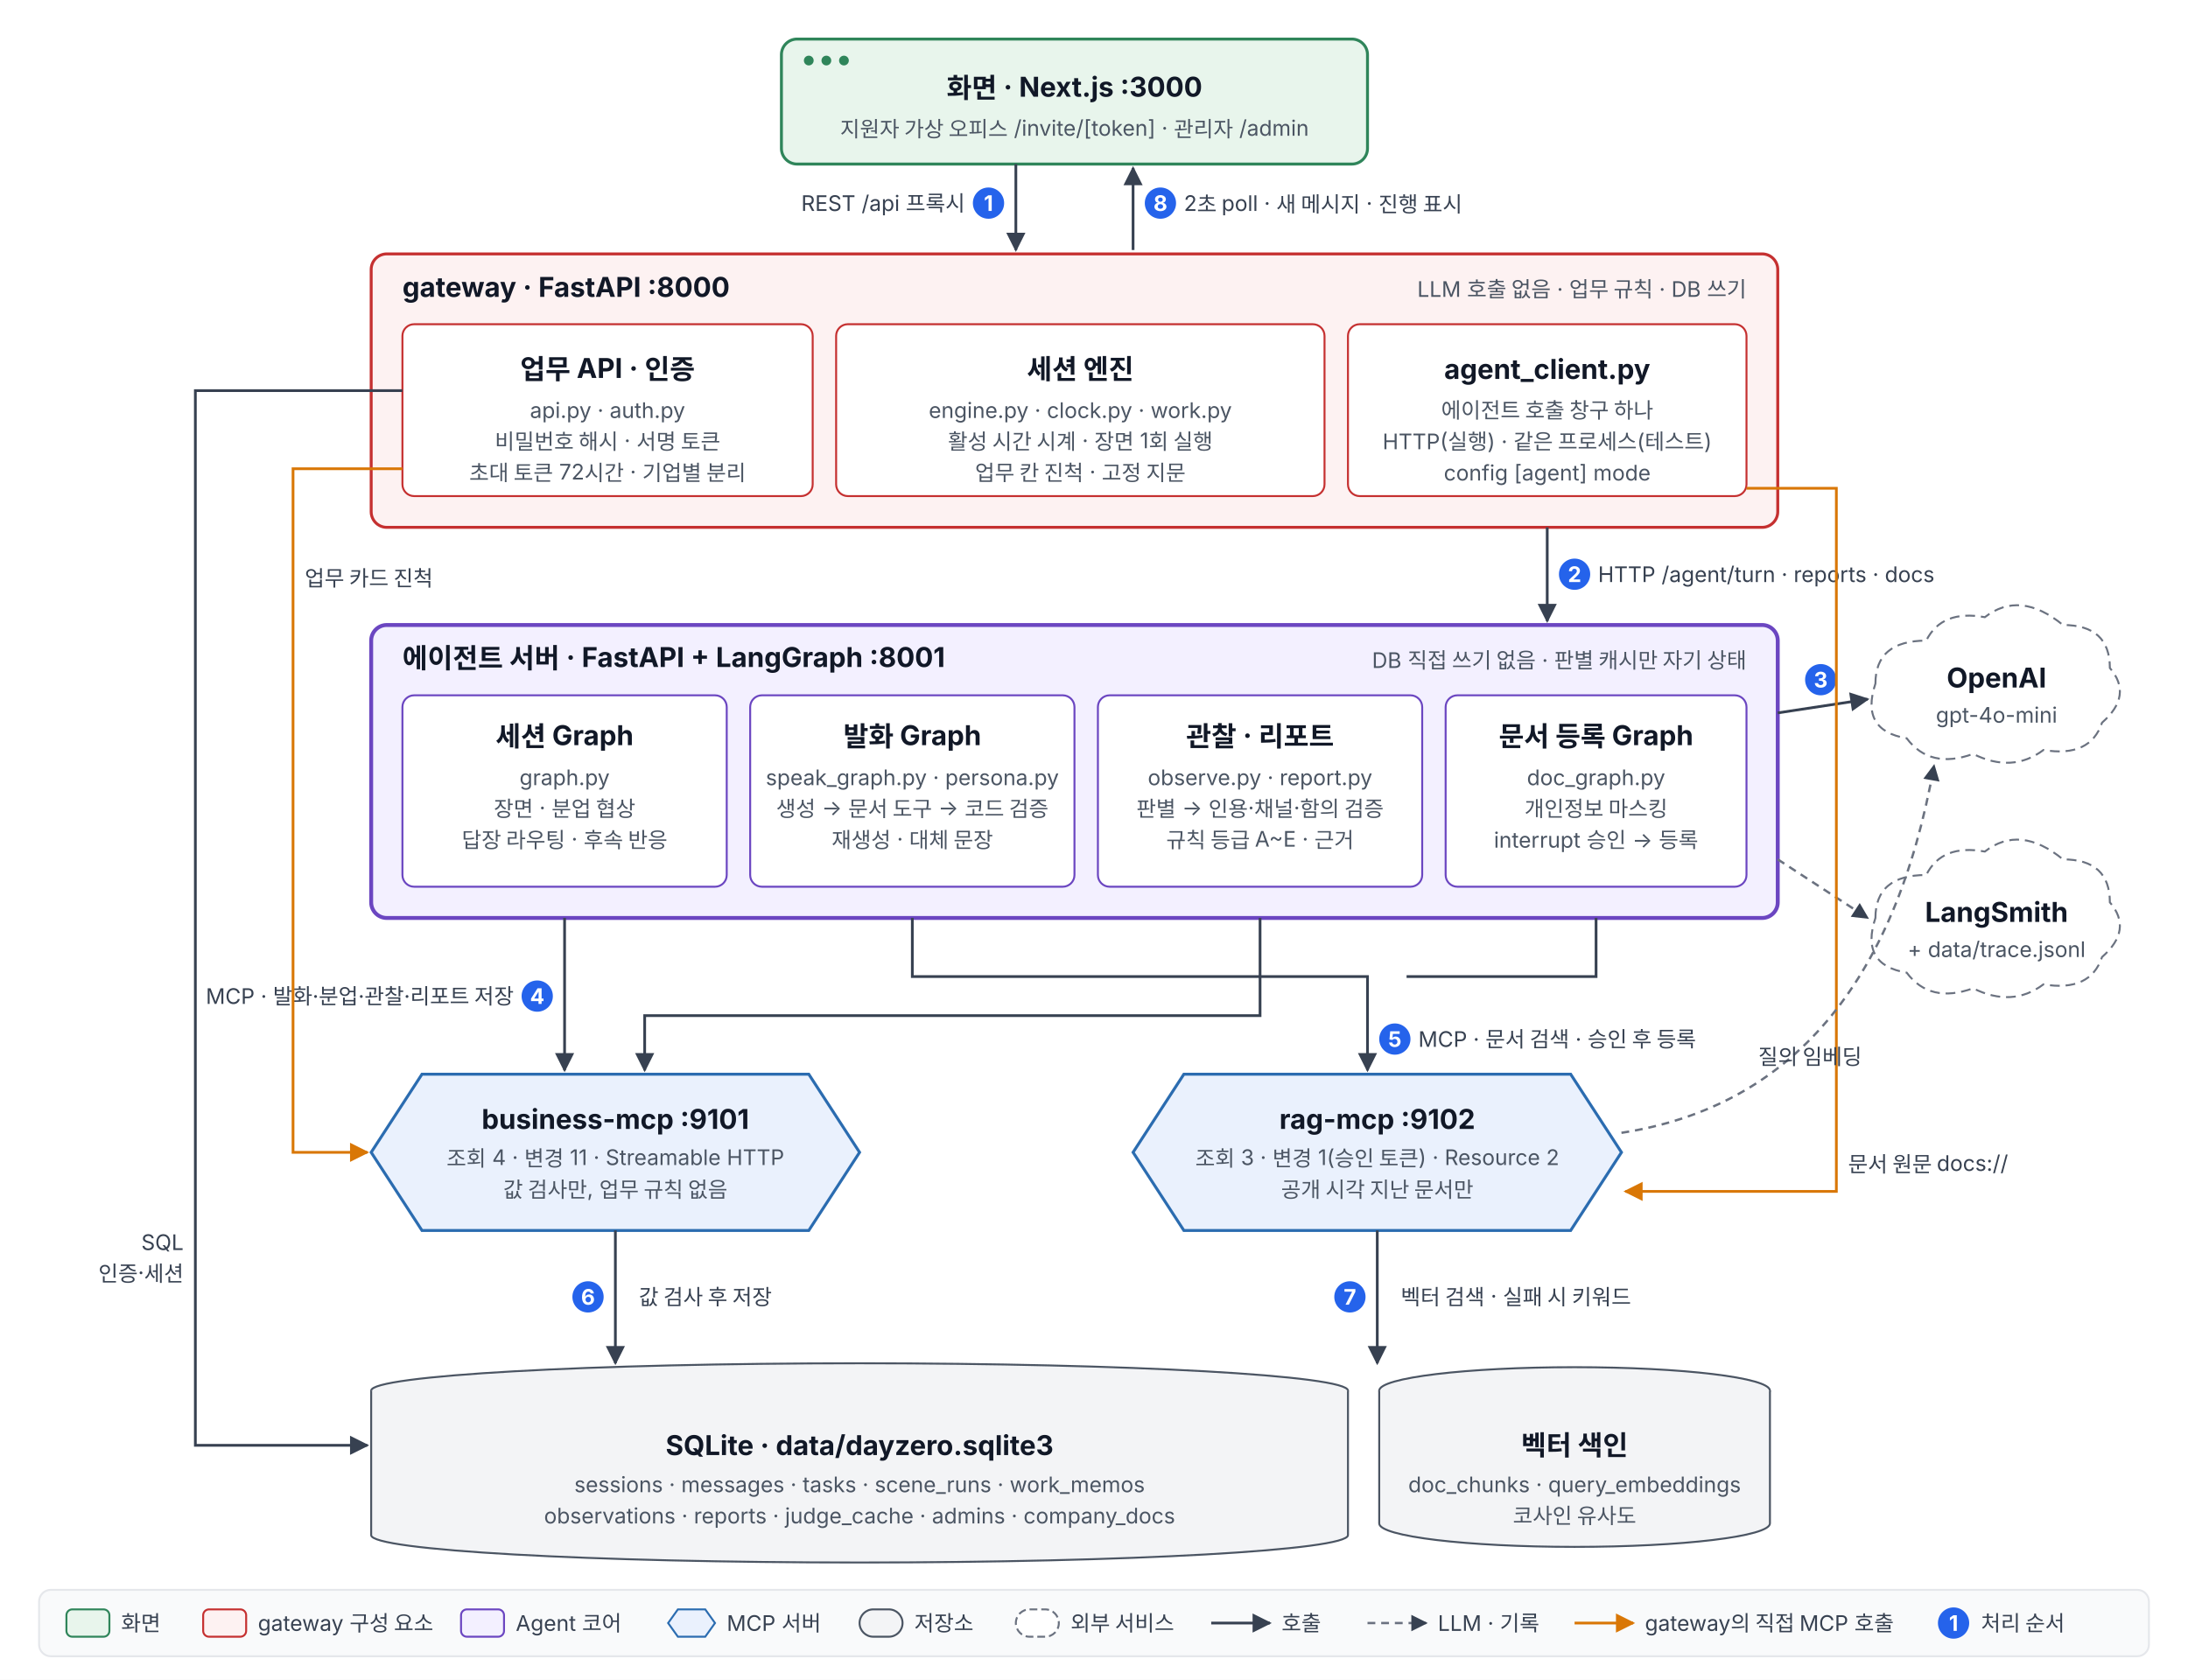
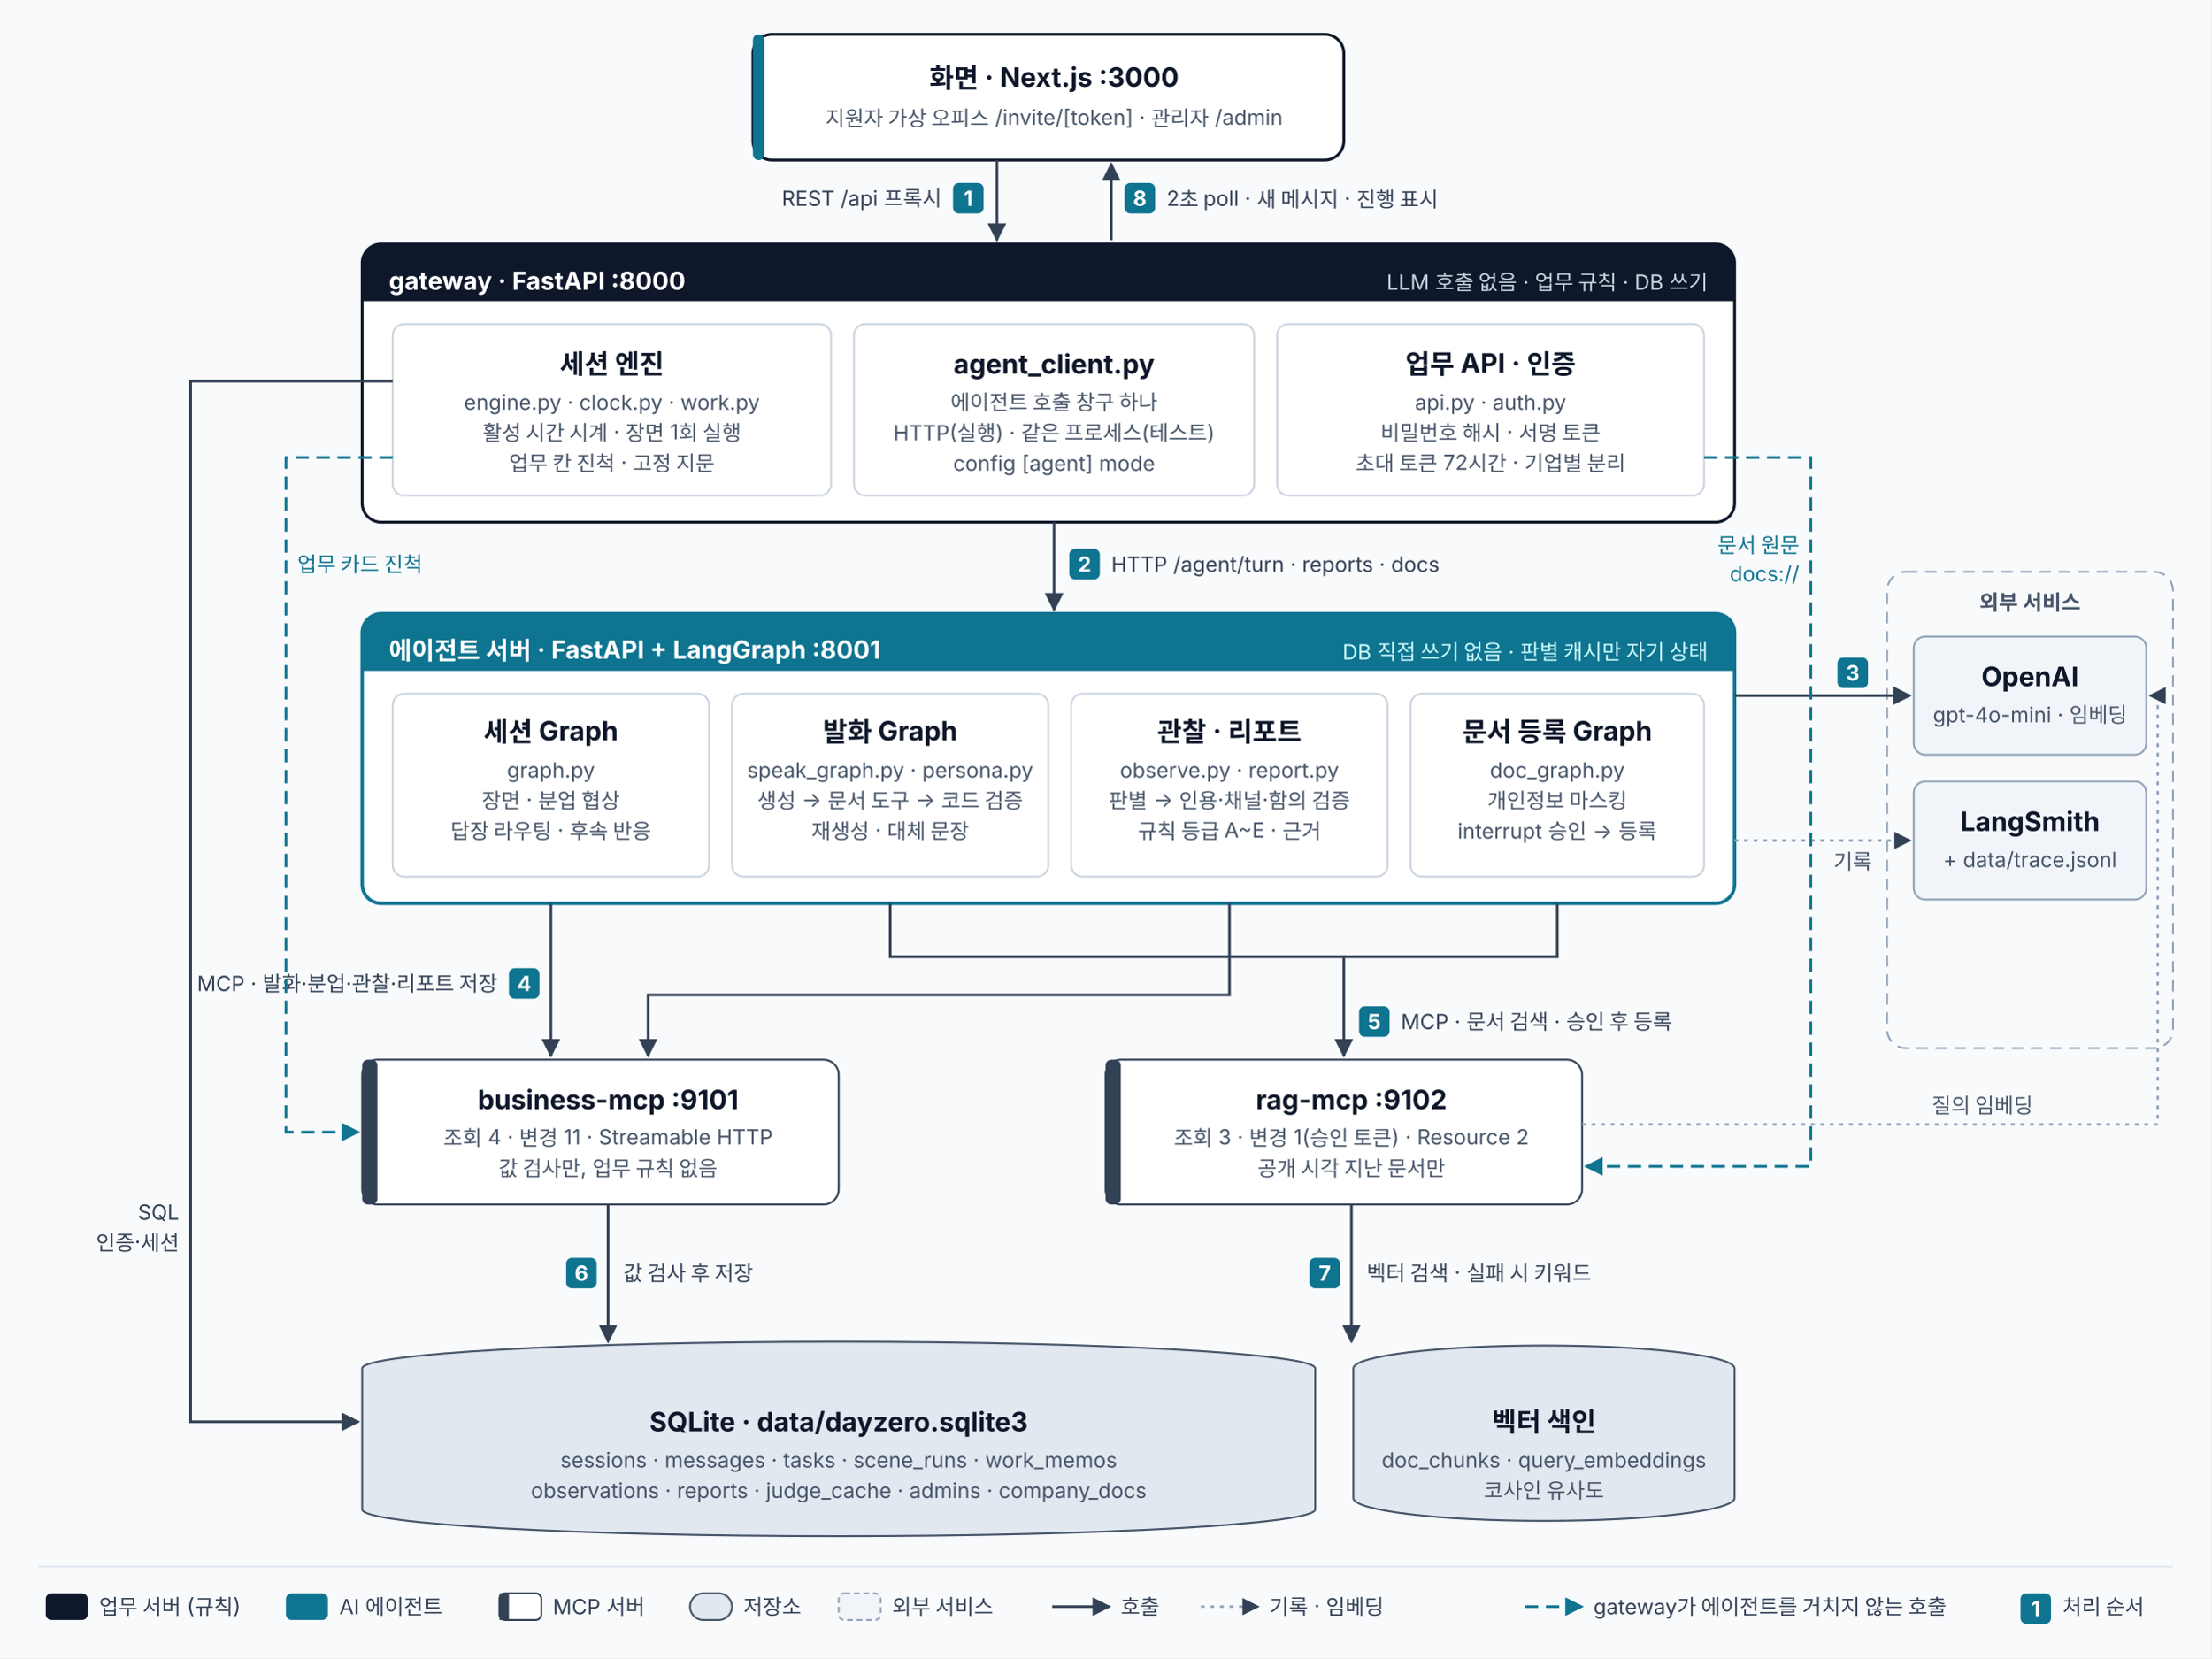
- <svg xmlns="http://www.w3.org/2000/svg" viewBox="0 0 1120 860" width="1120" height="860" font-family="-apple-system, BlinkMacSystemFont, 'Apple SD Gothic Neo', 'Malgun Gothic', sans-serif">
+ <svg xmlns="http://www.w3.org/2000/svg" viewBox="0 0 1160 870" width="1160" height="870" font-family="-apple-system, BlinkMacSystemFont, 'Apple SD Gothic Neo', 'Malgun Gothic', sans-serif">
  <defs>
    <marker id="a" viewBox="0 0 10 10" refX="9" refY="5" markerWidth="7" markerHeight="7" orient="auto-start-reverse">
-       <path d="M0,0 L10,5 L0,10 z" fill="#374151" />
+       <path d="M0,0 L10,5 L0,10 z" fill="#334155" />
    </marker>
-     <marker id="o" viewBox="0 0 10 10" refX="9" refY="5" markerWidth="7" markerHeight="7" orient="auto-start-reverse">
-       <path d="M0,0 L10,5 L0,10 z" fill="#d97706" />
+     <marker id="b" viewBox="0 0 10 10" refX="9" refY="5" markerWidth="7" markerHeight="7" orient="auto-start-reverse">
+       <path d="M0,0 L10,5 L0,10 z" fill="#0e7490" />
    </marker>
    <style>
-       .t{font-size:14px;font-weight:700;fill:#111827}
-       .s{font-size:11px;fill:#4b5563}
-       .l{font-size:11px;fill:#374151}
+       .t{font-size:14px;font-weight:700;fill:#0f172a}
+       .h{font-size:13px;font-weight:700;fill:#ffffff}
+       .hs{font-size:11px;fill:#cbd5e1}
+       .s{font-size:11px;fill:#475569}
+       .l{font-size:11px;fill:#334155}
+       .lb{font-size:11px;fill:#0e7490}
      .n{font-size:11px;font-weight:700;fill:#fff}
-       .line{stroke:#374151;stroke-width:1.4;fill:none}
-       .ex{stroke:#d97706;stroke-width:1.4;fill:none}
-       .dot{stroke:#6b7280;stroke-width:1.2;fill:none;stroke-dasharray:4 3}
+       .line{stroke:#334155;stroke-width:1.4;fill:none}
+       .dir{stroke:#0e7490;stroke-width:1.4;fill:none;stroke-dasharray:7 4}
+       .dot{stroke:#94a3b8;stroke-width:1.3;fill:none;stroke-dasharray:2 3}
+       .card{fill:#ffffff;stroke:#cbd5e1}
    </style>
  </defs>
-   <rect width="1120" height="860" fill="#ffffff" />
-   <rect x="400" y="20" width="300" height="64" rx="8" fill="#e8f5ec" stroke="#2f855a" stroke-width="1.5" />
-   <circle cx="414" cy="31" r="2.5" fill="#2f855a" />
-   <circle cx="423" cy="31" r="2.5" fill="#2f855a" />
-   <circle cx="432" cy="31" r="2.5" fill="#2f855a" />
-   <text x="550" y="50" text-anchor="middle" class="t">화면 · Next.js :3000</text>
-   <text x="550" y="70" text-anchor="middle" class="s">지원자 가상 오피스 /invite/[token] · 관리자 /admin</text>
-   <path d="M520,84 L520,128" class="line" marker-end="url(#a)" />
-   <circle cx="506" cy="104" r="8" fill="#2563eb" />
-   <text x="506" y="108" text-anchor="middle" class="n">1</text>
+   <rect width="1160" height="870" fill="#f8fafc" />
+   <rect x="395" y="18" width="310" height="66" rx="10" fill="#ffffff" stroke="#0f172a" stroke-width="1.5" />
+   <rect x="395" y="18" width="6" height="66" rx="3" fill="#0e7490" />
+   <text x="553" y="46" text-anchor="middle" class="t">화면 · Next.js :3000</text>
+   <text x="553" y="66" text-anchor="middle" class="s">지원자 가상 오피스 /invite/[token] · 관리자 /admin</text>
+   <path d="M523,84 L523,126" class="line" marker-end="url(#a)" />
+   <rect x="500" y="96" width="16" height="16" rx="3" fill="#0e7490" />
+   <text x="508" y="108" text-anchor="middle" class="n">1</text>
  <text x="494" y="108" text-anchor="end" class="l">REST /api 프록시</text>
-   <path d="M580,128 L580,86" class="line" marker-end="url(#a)" />
-   <circle cx="594" cy="104" r="8" fill="#2563eb" />
-   <text x="594" y="108" text-anchor="middle" class="n">8</text>
-   <text x="606" y="108" class="l">2초 poll · 새 메시지 · 진행 표시</text>
-   <rect x="190" y="130" width="720" height="140" rx="8" fill="#fdf2f2" stroke="#c53030" stroke-width="1.5" />
-   <text x="206" y="152" class="t">gateway · FastAPI :8000</text>
-   <text x="894" y="152" text-anchor="end" class="s">LLM 호출 없음 · 업무 규칙 · DB 쓰기</text>
-   <rect x="206" y="166" width="210" height="88" rx="6" fill="#fff" stroke="#c53030" />
-   <text x="311" y="194" text-anchor="middle" class="t">업무 API · 인증</text>
-   <text x="311" y="214" text-anchor="middle" class="s">api.py · auth.py</text>
-   <text x="311" y="230" text-anchor="middle" class="s">비밀번호 해시 · 서명 토큰</text>
-   <text x="311" y="246" text-anchor="middle" class="s">초대 토큰 72시간 · 기업별 분리</text>
-   <rect x="428" y="166" width="250" height="88" rx="6" fill="#fff" stroke="#c53030" />
-   <text x="553" y="194" text-anchor="middle" class="t">세션 엔진</text>
-   <text x="553" y="214" text-anchor="middle" class="s">engine.py · clock.py · work.py</text>
-   <text x="553" y="230" text-anchor="middle" class="s">활성 시간 시계 · 장면 1회 실행</text>
-   <text x="553" y="246" text-anchor="middle" class="s">업무 칸 진척 · 고정 지문</text>
-   <rect x="690" y="166" width="204" height="88" rx="6" fill="#fff" stroke="#c53030" />
-   <text x="792" y="194" text-anchor="middle" class="t">agent_client.py</text>
-   <text x="792" y="214" text-anchor="middle" class="s">에이전트 호출 창구 하나</text>
-   <text x="792" y="230" text-anchor="middle" class="s">HTTP(실행) · 같은 프로세스(테스트)</text>
-   <text x="792" y="246" text-anchor="middle" class="s">config [agent] mode</text>
-   <path d="M792,270 L792,318" class="line" marker-end="url(#a)" />
-   <circle cx="806" cy="294" r="8" fill="#2563eb" />
-   <text x="806" y="298" text-anchor="middle" class="n">2</text>
-   <text x="818" y="298" class="l">HTTP /agent/turn · reports · docs</text>
-   <rect x="190" y="320" width="720" height="150" rx="8" fill="#f3f0ff" stroke="#6b46c1" stroke-width="2" />
-   <text x="206" y="342" class="t">에이전트 서버 · FastAPI + LangGraph :8001</text>
-   <text x="894" y="342" text-anchor="end" class="s">DB 직접 쓰기 없음 · 판별 캐시만 자기 상태</text>
-   <rect x="206" y="356" width="166" height="98" rx="6" fill="#fff" stroke="#6b46c1" />
-   <text x="289" y="382" text-anchor="middle" class="t">세션 Graph</text>
-   <text x="289" y="402" text-anchor="middle" class="s">graph.py</text>
-   <text x="289" y="418" text-anchor="middle" class="s">장면 · 분업 협상</text>
-   <text x="289" y="434" text-anchor="middle" class="s">답장 라우팅 · 후속 반응</text>
-   <rect x="384" y="356" width="166" height="98" rx="6" fill="#fff" stroke="#6b46c1" />
-   <text x="467" y="382" text-anchor="middle" class="t">발화 Graph</text>
-   <text x="467" y="402" text-anchor="middle" class="s">speak_graph.py · persona.py</text>
-   <text x="467" y="418" text-anchor="middle" class="s">생성 → 문서 도구 → 코드 검증</text>
-   <text x="467" y="434" text-anchor="middle" class="s">재생성 · 대체 문장</text>
-   <rect x="562" y="356" width="166" height="98" rx="6" fill="#fff" stroke="#6b46c1" />
-   <text x="645" y="382" text-anchor="middle" class="t">관찰 · 리포트</text>
-   <text x="645" y="402" text-anchor="middle" class="s">observe.py · report.py</text>
-   <text x="645" y="418" text-anchor="middle" class="s">판별 → 인용·채널·함의 검증</text>
-   <text x="645" y="434" text-anchor="middle" class="s">규칙 등급 A~E · 근거</text>
-   <rect x="740" y="356" width="154" height="98" rx="6" fill="#fff" stroke="#6b46c1" />
-   <text x="817" y="382" text-anchor="middle" class="t">문서 등록 Graph</text>
-   <text x="817" y="402" text-anchor="middle" class="s">doc_graph.py</text>
-   <text x="817" y="418" text-anchor="middle" class="s">개인정보 마스킹</text>
-   <text x="817" y="434" text-anchor="middle" class="s">interrupt 승인 → 등록</text>
-   <path d="M960,350 q0,-22 26,-22 q8,-16 30,-12 q18,-14 40,4 q24,0 24,22 q12,14 -4,28 q-6,18 -30,14 q-16,12 -36,2 q-22,8 -34,-8 q-24,-4 -16,-28 z" fill="#fff" stroke="#6b7280" stroke-dasharray="5 3" />
-   <text x="1022" y="352" text-anchor="middle" class="t">OpenAI</text>
-   <text x="1022" y="370" text-anchor="middle" class="s">gpt-4o-mini</text>
-   <path d="M960,470 q0,-22 26,-22 q8,-16 30,-12 q18,-14 40,4 q24,0 24,22 q12,14 -4,28 q-6,18 -30,14 q-16,12 -36,2 q-22,8 -34,-8 q-24,-4 -16,-28 z" fill="#fff" stroke="#6b7280" stroke-dasharray="5 3" />
-   <text x="1022" y="472" text-anchor="middle" class="t">LangSmith</text>
-   <text x="1022" y="490" text-anchor="middle" class="s">+ data/trace.jsonl</text>
-   <path d="M910,365 L956,358" class="line" marker-end="url(#a)" />
-   <circle cx="932" cy="348" r="8" fill="#2563eb" />
-   <text x="932" y="352" text-anchor="middle" class="n">3</text>
-   <path d="M910,440 L956,470" class="dot" marker-end="url(#a)" />
-   <path d="M289,470 L289,548" class="line" marker-end="url(#a)" />
-   <path d="M645,470 L645,520 L330,520 L330,548" class="line" marker-end="url(#a)" />
-   <circle cx="275" cy="510" r="8" fill="#2563eb" />
-   <text x="275" y="514" text-anchor="middle" class="n">4</text>
-   <text x="263" y="514" text-anchor="end" class="l">MCP · 발화·분업·관찰·리포트 저장</text>
-   <path d="M467,470 L467,500 L700,500 L700,548" class="line" marker-end="url(#a)" />
-   <path d="M817,470 L817,500 L720,500" class="line" />
-   <circle cx="714" cy="532" r="8" fill="#2563eb" />
-   <text x="714" y="536" text-anchor="middle" class="n">5</text>
-   <text x="726" y="536" class="l">MCP · 문서 검색 · 승인 후 등록</text>
-   <path d="M190,590 L216,550 L414,550 L440,590 L414,630 L216,630 z" fill="#eaf1fd" stroke="#2b6cb0" stroke-width="1.5" />
-   <text x="315" y="578" text-anchor="middle" class="t">business-mcp :9101</text>
-   <text x="315" y="597" text-anchor="middle" class="s">조회 4 · 변경 11 · Streamable HTTP</text>
-   <text x="315" y="613" text-anchor="middle" class="s">값 검사만, 업무 규칙 없음</text>
-   <path d="M580,590 L606,550 L804,550 L830,590 L804,630 L606,630 z" fill="#eaf1fd" stroke="#2b6cb0" stroke-width="1.5" />
-   <text x="705" y="578" text-anchor="middle" class="t">rag-mcp :9102</text>
-   <text x="705" y="597" text-anchor="middle" class="s">조회 3 · 변경 1(승인 토큰) · Resource 2</text>
-   <text x="705" y="613" text-anchor="middle" class="s">공개 시각 지난 문서만</text>
-   <path d="M206,240 L150,240 L150,590 L188,590" class="ex" marker-end="url(#o)" />
-   <text x="156" y="300" class="l" fill="#b45309">업무 카드 진척</text>
-   <path d="M894,250 L940,250 L940,610 L832,610" class="ex" marker-end="url(#o)" />
-   <text x="946" y="600" class="l" fill="#b45309">문서 원문 docs://</text>
-   <path d="M206,200 L100,200 L100,740 L188,740" class="line" marker-end="url(#a)" />
+   <path d="M583,126 L583,86" class="line" marker-end="url(#a)" />
+   <rect x="590" y="96" width="16" height="16" rx="3" fill="#0e7490" />
+   <text x="598" y="108" text-anchor="middle" class="n">8</text>
+   <text x="612" y="108" class="l">2초 poll · 새 메시지 · 진행 표시</text>
+   <rect x="190" y="128" width="720" height="146" rx="10" fill="#ffffff" stroke="#0f172a" stroke-width="1.5" />
+   <path d="M190,138 a10,10 0 0,1 10,-10 h700 a10,10 0 0,1 10,10 v20 h-720 z" fill="#0f172a" />
+   <text x="204" y="152" class="h">gateway · FastAPI :8000</text>
+   <text x="896" y="152" text-anchor="end" class="hs">LLM 호출 없음 · 업무 규칙 · DB 쓰기</text>
+   <rect x="206" y="170" width="230" height="90" rx="6" class="card" />
+   <text x="321" y="196" text-anchor="middle" class="t">세션 엔진</text>
+   <text x="321" y="215" text-anchor="middle" class="s">engine.py · clock.py · work.py</text>
+   <text x="321" y="231" text-anchor="middle" class="s">활성 시간 시계 · 장면 1회 실행</text>
+   <text x="321" y="247" text-anchor="middle" class="s">업무 칸 진척 · 고정 지문</text>
+   <rect x="448" y="170" width="210" height="90" rx="6" class="card" />
+   <text x="553" y="196" text-anchor="middle" class="t">agent_client.py</text>
+   <text x="553" y="215" text-anchor="middle" class="s">에이전트 호출 창구 하나</text>
+   <text x="553" y="231" text-anchor="middle" class="s">HTTP(실행) · 같은 프로세스(테스트)</text>
+   <text x="553" y="247" text-anchor="middle" class="s">config [agent] mode</text>
+   <rect x="670" y="170" width="224" height="90" rx="6" class="card" />
+   <text x="782" y="196" text-anchor="middle" class="t">업무 API · 인증</text>
+   <text x="782" y="215" text-anchor="middle" class="s">api.py · auth.py</text>
+   <text x="782" y="231" text-anchor="middle" class="s">비밀번호 해시 · 서명 토큰</text>
+   <text x="782" y="247" text-anchor="middle" class="s">초대 토큰 72시간 · 기업별 분리</text>
+   <path d="M553,274 L553,320" class="line" marker-end="url(#a)" />
+   <rect x="561" y="288" width="16" height="16" rx="3" fill="#0e7490" />
+   <text x="569" y="300" text-anchor="middle" class="n">2</text>
+   <text x="583" y="300" class="l">HTTP /agent/turn · reports · docs</text>
+   <rect x="190" y="322" width="720" height="152" rx="10" fill="#ffffff" stroke="#0e7490" stroke-width="1.8" />
+   <path d="M190,332 a10,10 0 0,1 10,-10 h700 a10,10 0 0,1 10,10 v20 h-720 z" fill="#0e7490" />
+   <text x="204" y="346" class="h">에이전트 서버 · FastAPI + LangGraph :8001</text>
+   <text x="896" y="346" text-anchor="end" class="hs" style="fill:#cffafe">DB 직접 쓰기 없음 · 판별 캐시만 자기 상태</text>
+   <rect x="206" y="364" width="166" height="96" rx="6" class="card" />
+   <text x="289" y="389" text-anchor="middle" class="t">세션 Graph</text>
+   <text x="289" y="408" text-anchor="middle" class="s">graph.py</text>
+   <text x="289" y="424" text-anchor="middle" class="s">장면 · 분업 협상</text>
+   <text x="289" y="440" text-anchor="middle" class="s">답장 라우팅 · 후속 반응</text>
+   <rect x="384" y="364" width="166" height="96" rx="6" class="card" />
+   <text x="467" y="389" text-anchor="middle" class="t">발화 Graph</text>
+   <text x="467" y="408" text-anchor="middle" class="s">speak_graph.py · persona.py</text>
+   <text x="467" y="424" text-anchor="middle" class="s">생성 → 문서 도구 → 코드 검증</text>
+   <text x="467" y="440" text-anchor="middle" class="s">재생성 · 대체 문장</text>
+   <rect x="562" y="364" width="166" height="96" rx="6" class="card" />
+   <text x="645" y="389" text-anchor="middle" class="t">관찰 · 리포트</text>
+   <text x="645" y="408" text-anchor="middle" class="s">observe.py · report.py</text>
+   <text x="645" y="424" text-anchor="middle" class="s">판별 → 인용·채널·함의 검증</text>
+   <text x="645" y="440" text-anchor="middle" class="s">규칙 등급 A~E · 근거</text>
+   <rect x="740" y="364" width="154" height="96" rx="6" class="card" />
+   <text x="817" y="389" text-anchor="middle" class="t">문서 등록 Graph</text>
+   <text x="817" y="408" text-anchor="middle" class="s">doc_graph.py</text>
+   <text x="817" y="424" text-anchor="middle" class="s">개인정보 마스킹</text>
+   <text x="817" y="440" text-anchor="middle" class="s">interrupt 승인 → 등록</text>
+   <rect x="990" y="300" width="150" height="250" rx="10" fill="none" stroke="#94a3b8" stroke-dasharray="6 4" />
+   <text x="1065" y="320" text-anchor="middle" class="s" style="font-weight:700">외부 서비스</text>
+   <rect x="1004" y="334" width="122" height="62" rx="6" fill="#f1f5f9" stroke="#94a3b8" />
+   <text x="1065" y="360" text-anchor="middle" class="t">OpenAI</text>
+   <text x="1065" y="379" text-anchor="middle" class="s">gpt-4o-mini · 임베딩</text>
+   <rect x="1004" y="410" width="122" height="62" rx="6" fill="#f1f5f9" stroke="#94a3b8" />
+   <text x="1065" y="436" text-anchor="middle" class="t">LangSmith</text>
+   <text x="1065" y="455" text-anchor="middle" class="s">+ data/trace.jsonl</text>
+   <path d="M910,365 L1002,365" class="line" marker-end="url(#a)" />
+   <rect x="964" y="345" width="16" height="16" rx="3" fill="#0e7490" />
+   <text x="972" y="357" text-anchor="middle" class="n">3</text>
+   <path d="M910,441 L1002,441" class="dot" marker-end="url(#a)" />
+   <text x="972" y="456" text-anchor="middle" class="s">기록</text>
+   <path d="M289,474 L289,554" class="line" marker-end="url(#a)" />
+   <path d="M645,474 L645,522 L340,522 L340,554" class="line" marker-end="url(#a)" />
+   <rect x="267" y="508" width="16" height="16" rx="3" fill="#0e7490" />
+   <text x="275" y="520" text-anchor="middle" class="n">4</text>
+   <text x="261" y="520" text-anchor="end" class="l">MCP · 발화·분업·관찰·리포트 저장</text>
+   <path d="M467,474 L467,502 L705,502 L705,554" class="line" marker-end="url(#a)" />
+   <path d="M817,474 L817,502 L705,502" class="line" />
+   <rect x="713" y="528" width="16" height="16" rx="3" fill="#0e7490" />
+   <text x="721" y="540" text-anchor="middle" class="n">5</text>
+   <text x="735" y="540" class="l">MCP · 문서 검색 · 승인 후 등록</text>
+   <rect x="190" y="556" width="250" height="76" rx="8" fill="#ffffff" stroke="#334155" />
+   <rect x="190" y="556" width="8" height="76" rx="3" fill="#334155" />
+   <text x="319" y="582" text-anchor="middle" class="t">business-mcp :9101</text>
+   <text x="319" y="601" text-anchor="middle" class="s">조회 4 · 변경 11 · Streamable HTTP</text>
+   <text x="319" y="617" text-anchor="middle" class="s">값 검사만, 업무 규칙 없음</text>
+   <rect x="580" y="556" width="250" height="76" rx="8" fill="#ffffff" stroke="#334155" />
+   <rect x="580" y="556" width="8" height="76" rx="3" fill="#334155" />
+   <text x="709" y="582" text-anchor="middle" class="t">rag-mcp :9102</text>
+   <text x="709" y="601" text-anchor="middle" class="s">조회 3 · 변경 1(승인 토큰) · Resource 2</text>
+   <text x="709" y="617" text-anchor="middle" class="s">공개 시각 지난 문서만</text>
+   <path d="M206,240 L150,240 L150,594 L188,594" class="dir" marker-end="url(#b)" />
+   <text x="156" y="300" class="lb">업무 카드 진척</text>
+   <path d="M894,240 L950,240 L950,612 L832,612" class="dir" marker-end="url(#b)" />
+   <text x="944" y="290" text-anchor="end" class="lb">문서 원문</text>
+   <text x="944" y="305" text-anchor="end" class="lb">docs://</text>
+   <path d="M206,200 L100,200 L100,746 L188,746" class="line" marker-end="url(#a)" />
  <text x="94" y="640" text-anchor="end" class="l">SQL</text>
  <text x="94" y="656" text-anchor="end" class="l">인증·세션</text>
-   <path d="M315,630 L315,698" class="line" marker-end="url(#a)" />
-   <circle cx="301" cy="664" r="8" fill="#2563eb" />
-   <text x="301" y="668" text-anchor="middle" class="n">6</text>
-   <text x="327" y="668" class="l">값 검사 후 저장</text>
-   <path d="M705,630 L705,698" class="line" marker-end="url(#a)" />
-   <circle cx="691" cy="664" r="8" fill="#2563eb" />
-   <text x="691" y="668" text-anchor="middle" class="n">7</text>
-   <text x="717" y="668" class="l">벡터 검색 · 실패 시 키워드</text>
-   <path d="M830,580 Q960,560 990,392" class="dot" marker-end="url(#a)" />
-   <text x="900" y="545" class="l">질의 임베딩</text>
-   <path d="M190,712 a250,14 0 0,0 500,0 a250,14 0 0,0 -500,0 z" fill="#f3f4f6" stroke="#4b5563" />
-   <path d="M190,712 L190,786 a250,14 0 0,0 500,0 L690,712" fill="#f3f4f6" stroke="#4b5563" />
-   <text x="440" y="745" text-anchor="middle" class="t">SQLite · data/dayzero.sqlite3</text>
-   <text x="440" y="764" text-anchor="middle" class="s">sessions · messages · tasks · scene_runs · work_memos</text>
-   <text x="440" y="780" text-anchor="middle" class="s">observations · reports · judge_cache · admins · company_docs</text>
-   <path d="M600,712" fill="none" />
-   <path d="M610,712" fill="none" />
-   <path d="M620,712 a0,0 0 0,0 0,0" fill="none" />
-   <path d="M706,712 a100,12 0 0,0 200,0 a100,12 0 0,0 -200,0 z" fill="#f3f4f6" stroke="#4b5563" />
-   <path d="M706,712 L706,780 a100,12 0 0,0 200,0 L906,712" fill="#f3f4f6" stroke="#4b5563" />
-   <text x="806" y="745" text-anchor="middle" class="t">벡터 색인</text>
-   <text x="806" y="764" text-anchor="middle" class="s">doc_chunks · query_embeddings</text>
-   <text x="806" y="780" text-anchor="middle" class="s">코사인 유사도</text>
-   <rect x="20" y="814" width="1080" height="34" rx="6" fill="#f9fafb" stroke="#e5e7eb" />
-   <rect x="34" y="824" width="22" height="14" rx="3" fill="#e8f5ec" stroke="#2f855a" />
-   <text x="62" y="835" class="l">화면</text>
-   <rect x="104" y="824" width="22" height="14" rx="3" fill="#fdf2f2" stroke="#c53030" />
-   <text x="132" y="835" class="l">gateway 구성 요소</text>
-   <rect x="236" y="824" width="22" height="14" rx="3" fill="#f3f0ff" stroke="#6b46c1" />
-   <text x="264" y="835" class="l">Agent 코어</text>
-   <path d="M342,831 L347,824 L361,824 L366,831 L361,838 L347,838 z" fill="#eaf1fd" stroke="#2b6cb0" />
-   <text x="372" y="835" class="l">MCP 서버</text>
-   <rect x="440" y="824" width="22" height="14" rx="7" fill="#f3f4f6" stroke="#4b5563" />
-   <text x="468" y="835" class="l">저장소</text>
-   <rect x="520" y="824" width="22" height="14" rx="7" fill="#fff" stroke="#6b7280" stroke-dasharray="4 2" />
-   <text x="548" y="835" class="l">외부 서비스</text>
-   <path d="M620,831 L650,831" class="line" marker-end="url(#a)" />
-   <text x="656" y="835" class="l">호출</text>
-   <path d="M700,831 L730,831" class="dot" marker-end="url(#a)" />
-   <text x="736" y="835" class="l">LLM · 기록</text>
-   <path d="M806,831 L836,831" class="ex" marker-end="url(#o)" />
-   <text x="842" y="835" class="l">gateway의 직접 MCP 호출</text>
-   <circle cx="1000" cy="831" r="8" fill="#2563eb" />
-   <text x="1000" y="835" text-anchor="middle" class="n">1</text>
-   <text x="1014" y="835" class="l">처리 순서</text>
+   <path d="M319,632 L319,704" class="line" marker-end="url(#a)" />
+   <rect x="297" y="660" width="16" height="16" rx="3" fill="#0e7490" />
+   <text x="305" y="672" text-anchor="middle" class="n">6</text>
+   <text x="327" y="672" class="l">값 검사 후 저장</text>
+   <path d="M709,632 L709,704" class="line" marker-end="url(#a)" />
+   <rect x="687" y="660" width="16" height="16" rx="3" fill="#0e7490" />
+   <text x="695" y="672" text-anchor="middle" class="n">7</text>
+   <text x="717" y="672" class="l">벡터 검색 · 실패 시 키워드</text>
+   <path d="M830,590 L1132,590 L1132,365 L1128,365" class="dot" marker-end="url(#a)" />
+   <text x="1040" y="584" text-anchor="middle" class="s">질의 임베딩</text>
+   <path d="M190,718 a250,14 0 0,0 500,0 a250,14 0 0,0 -500,0 z" fill="#e2e8f0" stroke="#475569" />
+   <path d="M190,718 L190,792 a250,14 0 0,0 500,0 L690,718" fill="#e2e8f0" stroke="#475569" />
+   <text x="440" y="751" text-anchor="middle" class="t">SQLite · data/dayzero.sqlite3</text>
+   <text x="440" y="770" text-anchor="middle" class="s">sessions · messages · tasks · scene_runs · work_memos</text>
+   <text x="440" y="786" text-anchor="middle" class="s">observations · reports · judge_cache · admins · company_docs</text>
+   <path d="M710,718 a100,12 0 0,0 200,0 a100,12 0 0,0 -200,0 z" fill="#e2e8f0" stroke="#475569" />
+   <path d="M710,718 L710,786 a100,12 0 0,0 200,0 L910,718" fill="#e2e8f0" stroke="#475569" />
+   <text x="810" y="751" text-anchor="middle" class="t">벡터 색인</text>
+   <text x="810" y="770" text-anchor="middle" class="s">doc_chunks · query_embeddings</text>
+   <text x="810" y="786" text-anchor="middle" class="s">코사인 유사도</text>
+   <line x1="20" y1="822" x2="1140" y2="822" stroke="#e2e8f0" />
+   <rect x="24" y="836" width="22" height="14" rx="3" fill="#0f172a" />
+   <text x="52" y="847" class="l">업무 서버 (규칙)</text>
+   <rect x="150" y="836" width="22" height="14" rx="3" fill="#0e7490" />
+   <text x="178" y="847" class="l">AI 에이전트</text>
+   <rect x="262" y="836" width="22" height="14" rx="3" fill="#fff" stroke="#334155" />
+   <rect x="262" y="836" width="5" height="14" fill="#334155" />
+   <text x="290" y="847" class="l">MCP 서버</text>
+   <rect x="362" y="836" width="22" height="14" rx="7" fill="#e2e8f0" stroke="#475569" />
+   <text x="390" y="847" class="l">저장소</text>
+   <rect x="440" y="836" width="22" height="14" rx="3" fill="#f1f5f9" stroke="#94a3b8" stroke-dasharray="3 2" />
+   <text x="468" y="847" class="l">외부 서비스</text>
+   <path d="M552,843 L582,843" class="line" marker-end="url(#a)" />
+   <text x="588" y="847" class="l">호출</text>
+   <path d="M630,843 L660,843" class="dot" marker-end="url(#a)" />
+   <text x="666" y="847" class="l">기록 · 임베딩</text>
+   <path d="M800,843 L830,843" class="dir" marker-end="url(#b)" />
+   <text x="836" y="847" class="l">gateway가 에이전트를 거치지 않는 호출</text>
+   <rect x="1060" y="836" width="16" height="16" rx="3" fill="#0e7490" />
+   <text x="1068" y="848" text-anchor="middle" class="n">1</text>
+   <text x="1082" y="847" class="l">처리 순서</text>
</svg>
